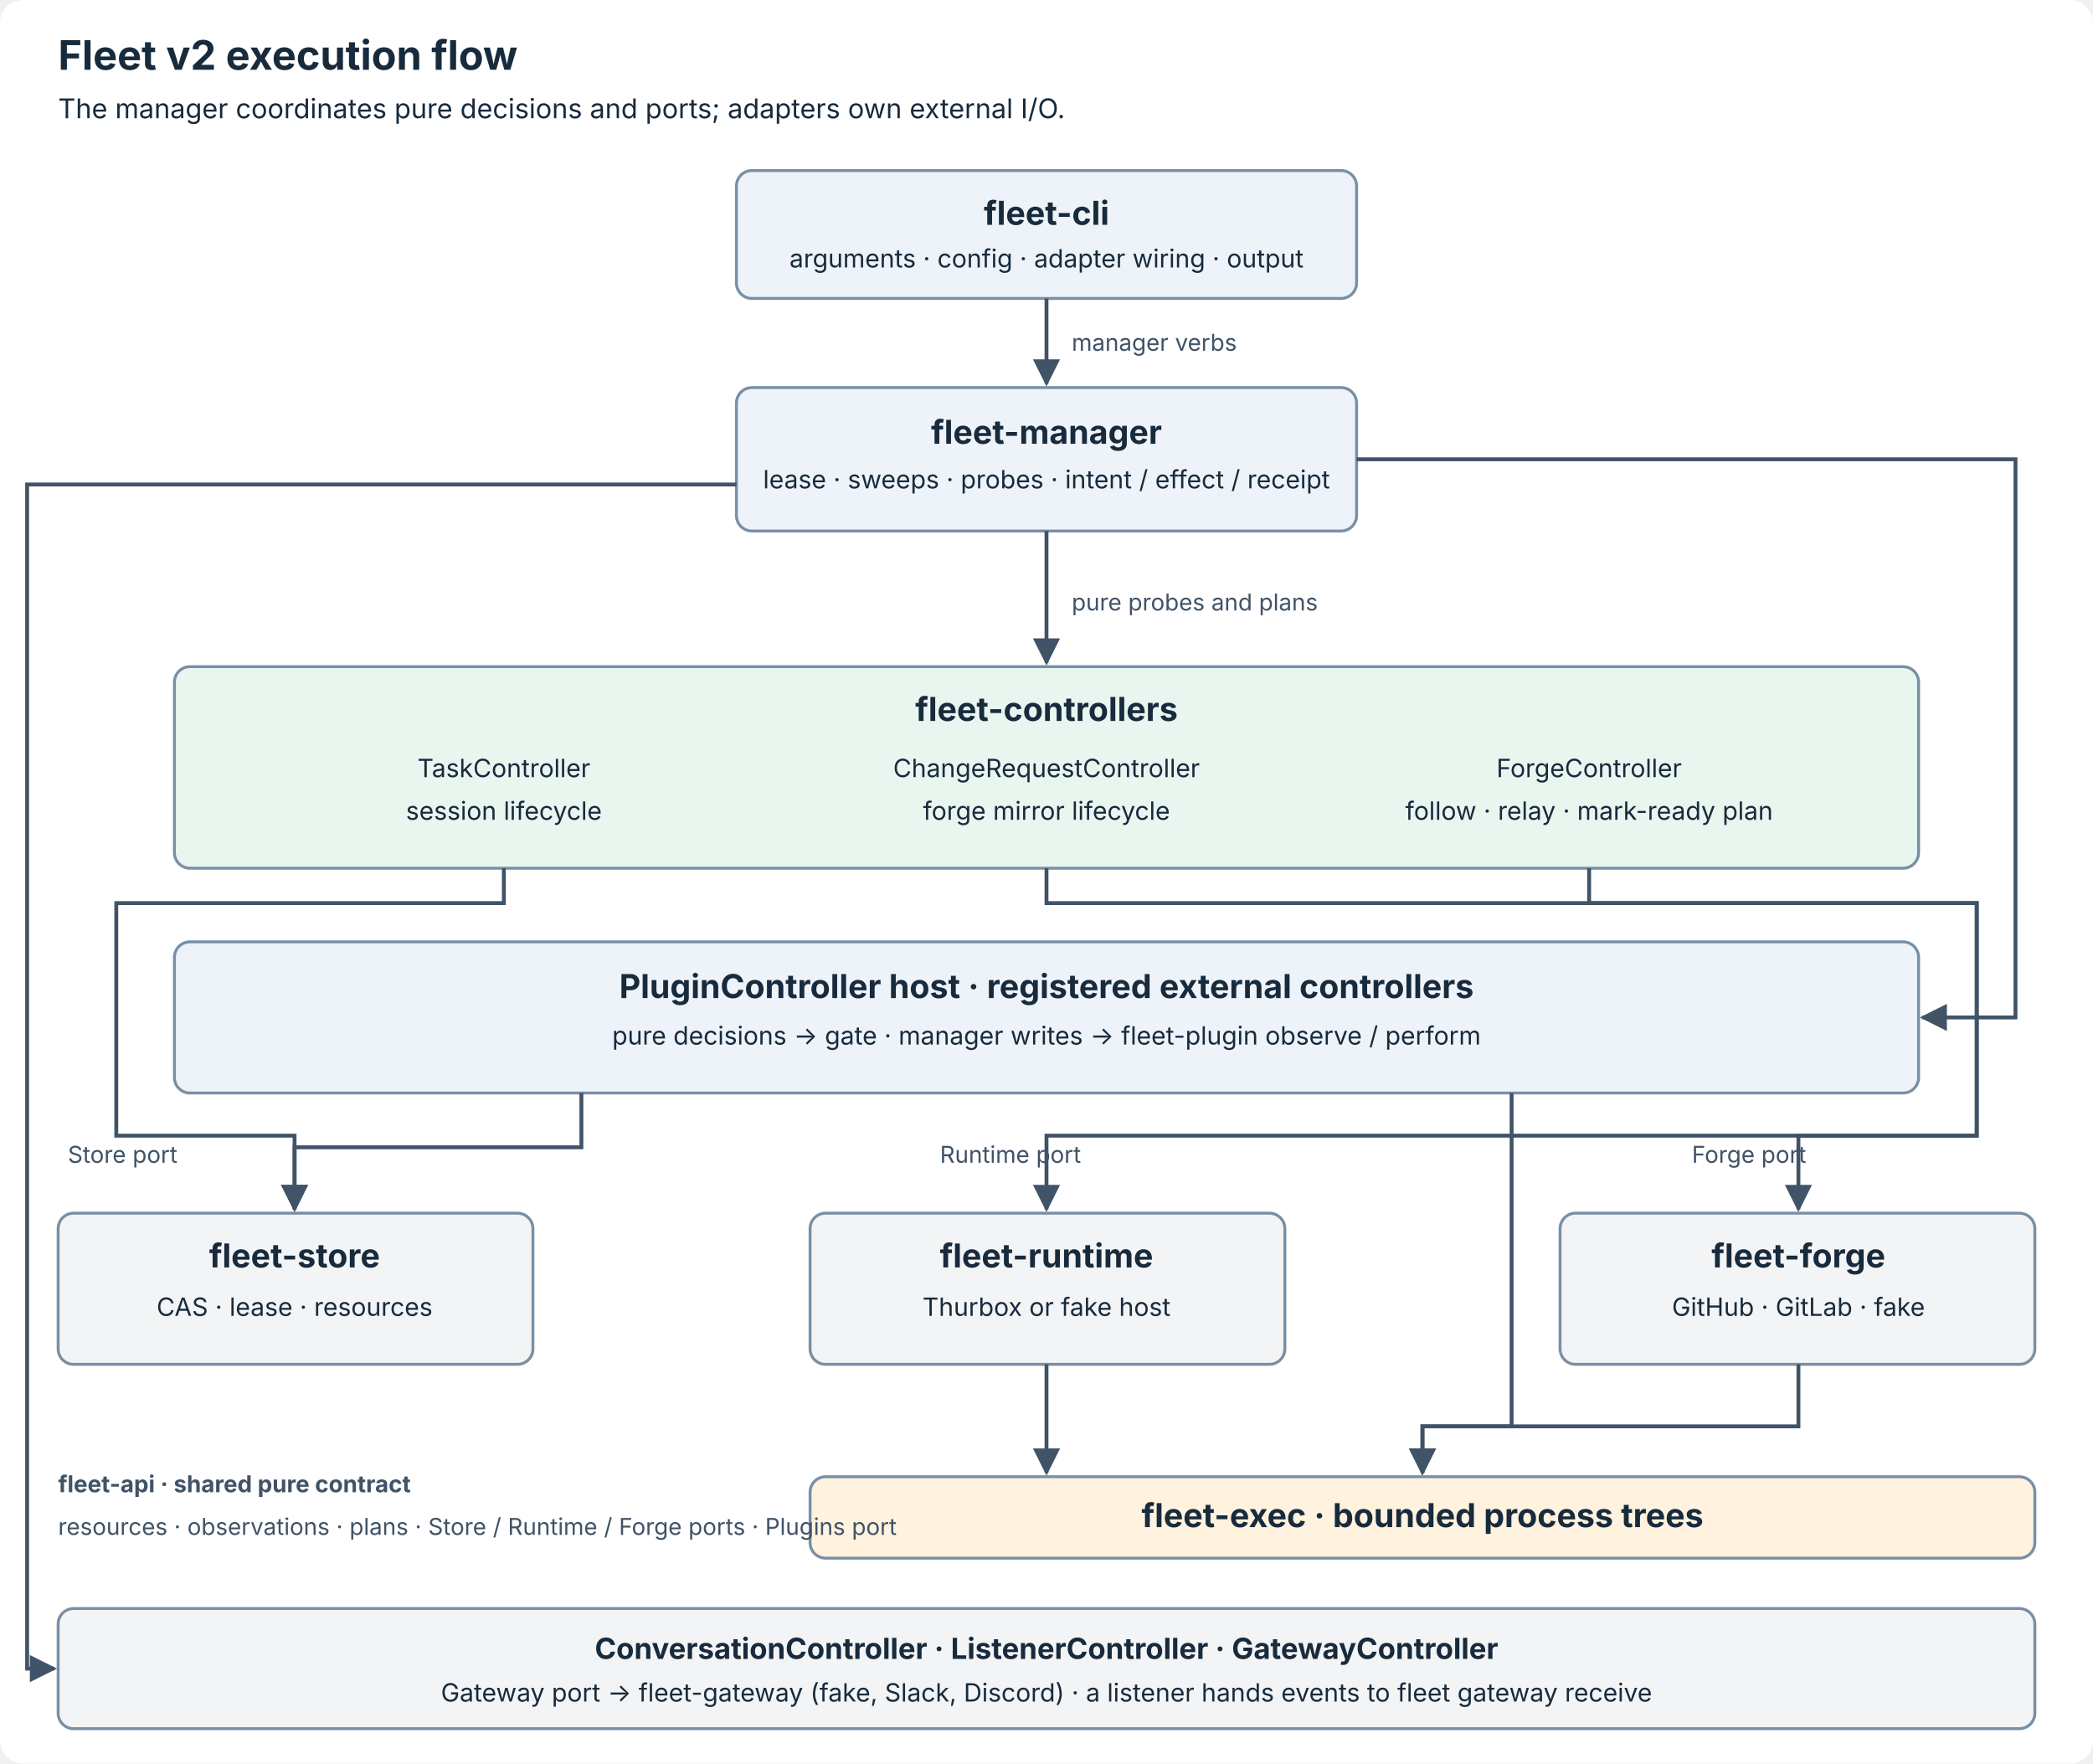
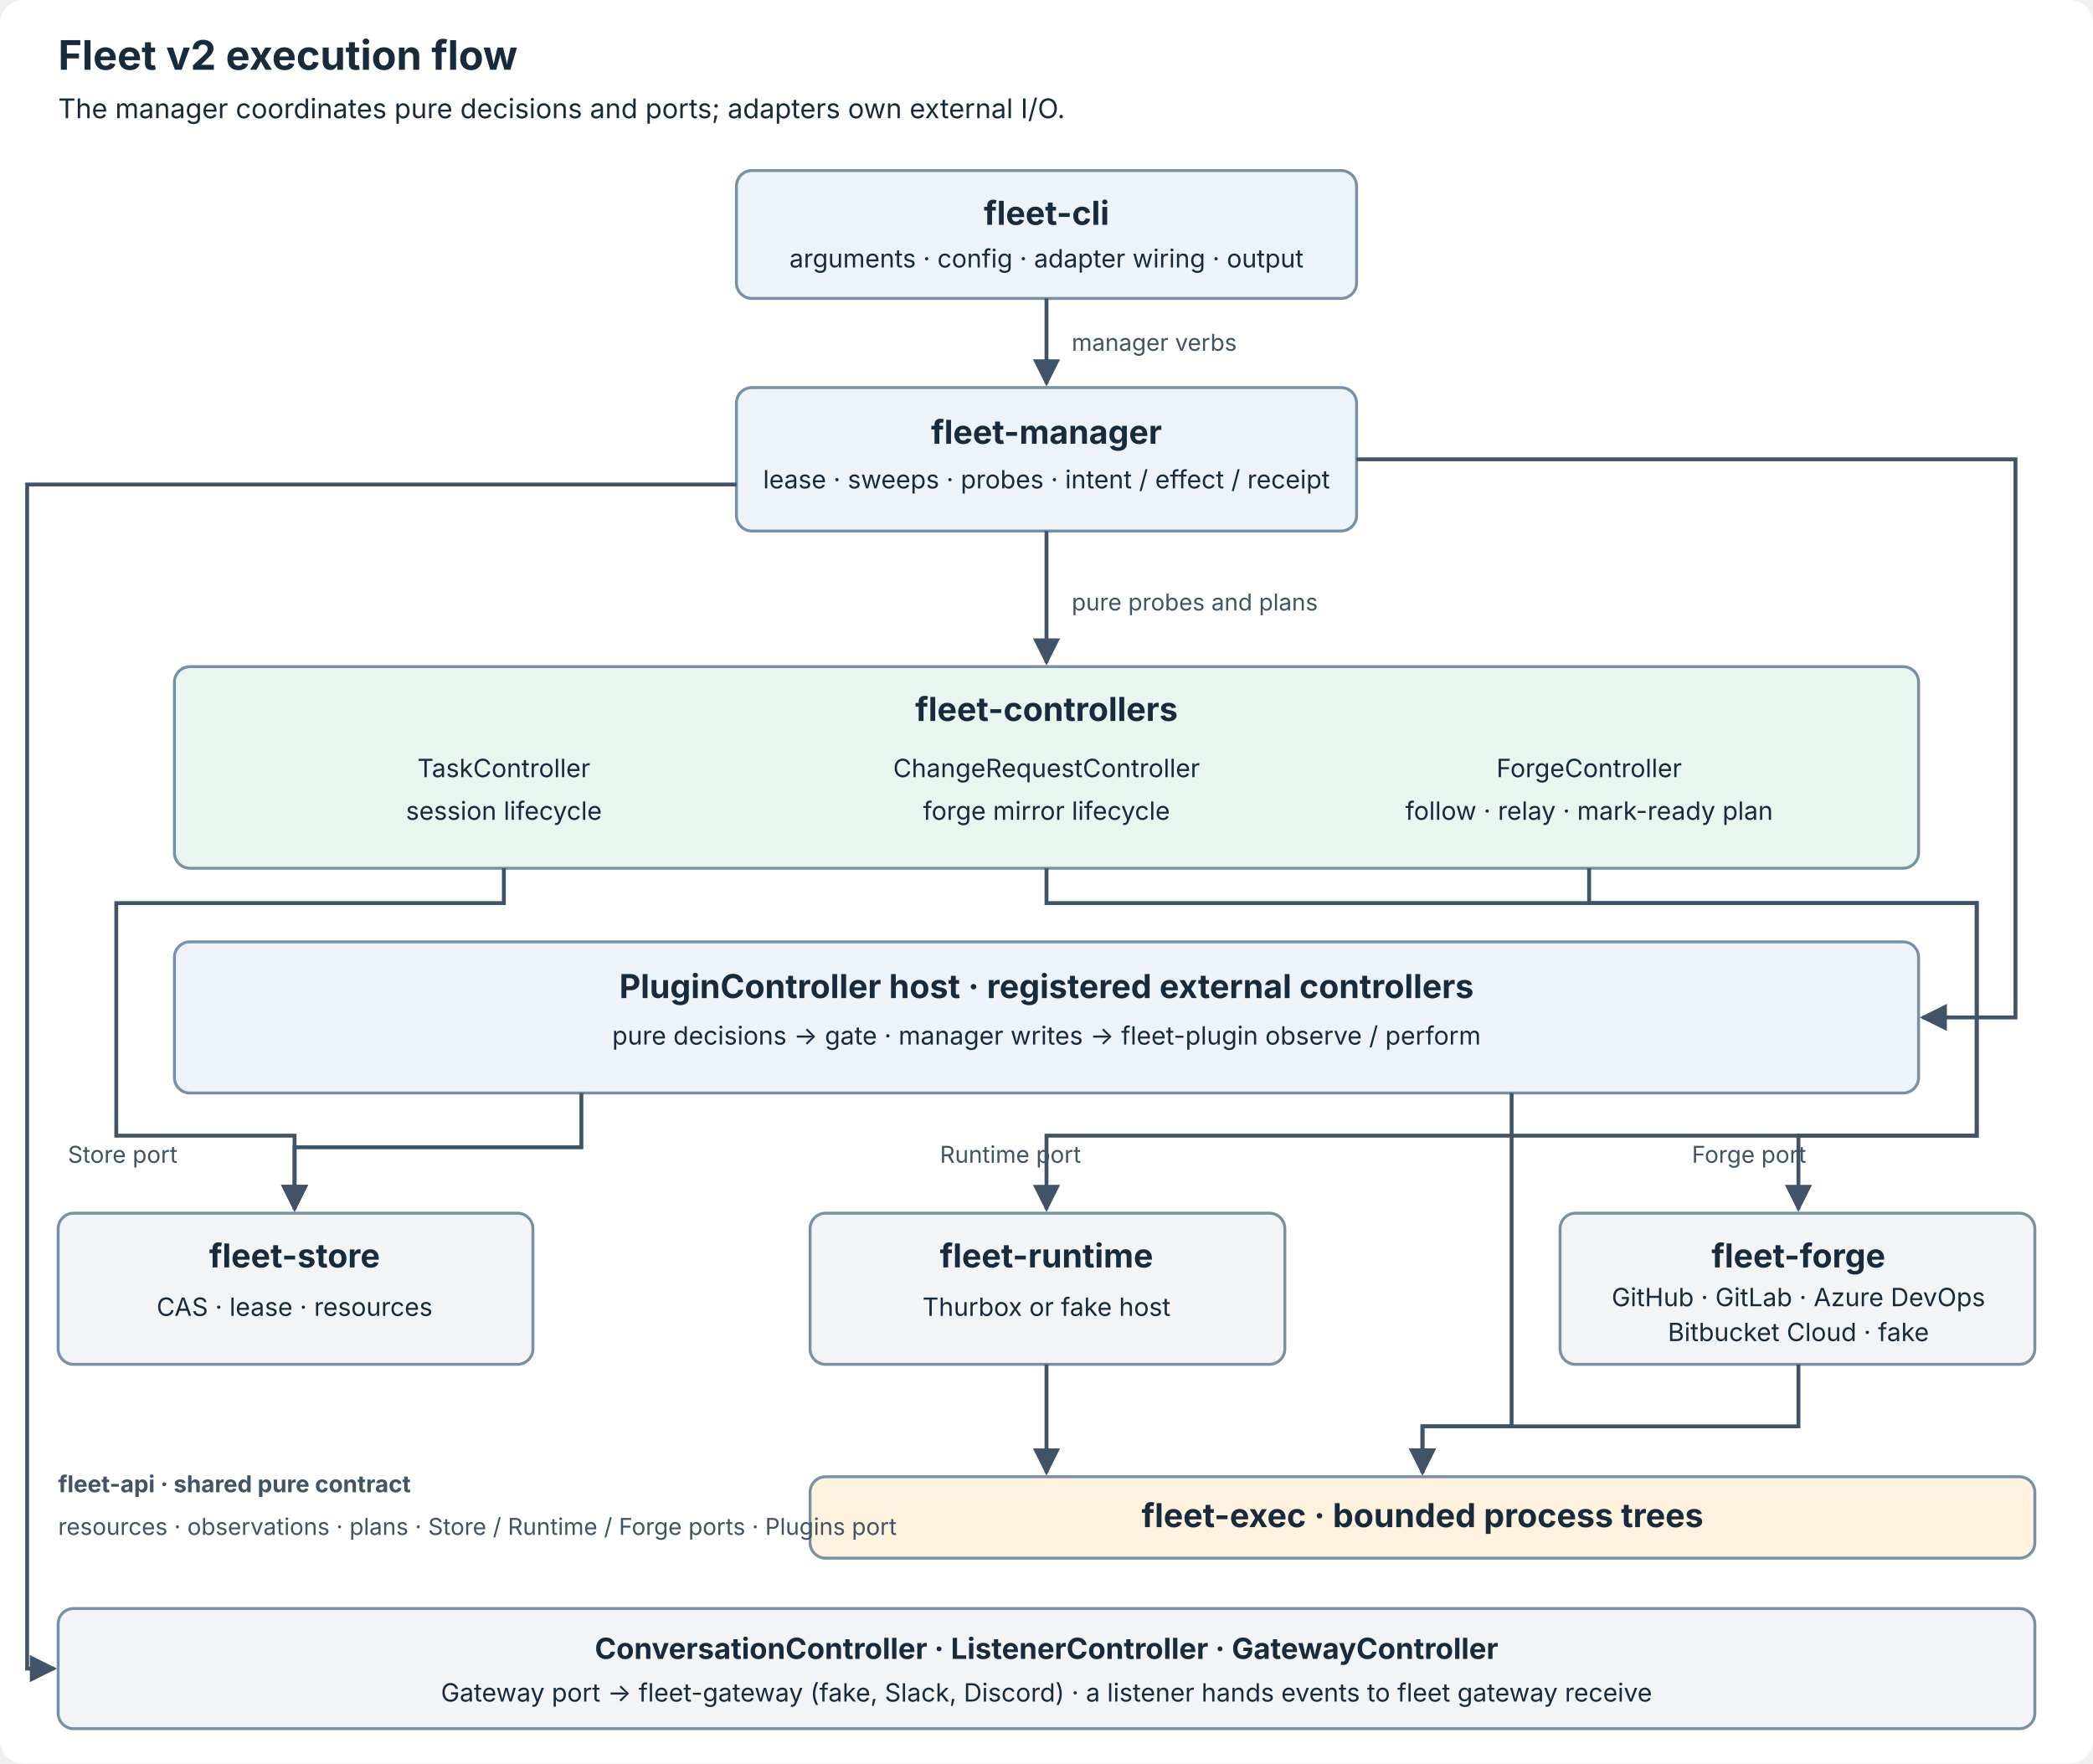
<svg xmlns="http://www.w3.org/2000/svg" viewBox="0 0 1080 910" role="img" aria-labelledby="title desc">
  <style>
  svg { color-scheme:light dark } .background{fill:#fff} .ink{fill:#182b3d} .muted{fill:#405367}
  .box{stroke:#7890a6;stroke-width:1.5} .pure{fill:#e9f5ef} .orchestration{fill:#edf3f8} .adapter{fill:#f3f4f5} .process{fill:#fff2de}
  .arrow{fill:none;stroke:#405367;stroke-width:2;marker-end:url(#arrow)} .arrowhead{fill:#405367}
  @media (prefers-color-scheme: light) { .background{fill:#fff} .ink{fill:#182b3d} }
  @media (prefers-color-scheme: dark) { .background{fill:#101820} .ink{fill:#e6edf3} .muted{fill:#a9bdd0} .box{stroke:#71869a} .pure{fill:#173b2d} .orchestration{fill:#1d2a36} .adapter{fill:#202a33} .process{fill:#493517} .arrow{stroke:#a9bdd0} .arrowhead{fill:#a9bdd0} }
</style>
  <defs>
    <marker id="arrow" viewBox="0 0 10 10" refX="9" refY="5" markerWidth="7" markerHeight="7" orient="auto">
      <path class="arrowhead" d="M0 0 L10 5 L0 10 Z" />
    </marker>
  </defs>
  <rect class="background" width="1080" height="910" rx="12" />
  <g font-family="system-ui,-apple-system,Segoe UI,sans-serif" class="ink">
    <text x="30" y="36" font-size="21" font-weight="700">Fleet v2 execution flow</text>
    <text x="30" y="61" font-size="14">The manager coordinates pure decisions and ports; adapters own external I/O.</text>
    <g class="box">
      <rect class="orchestration" x="380" y="88" width="320" height="66" rx="8" />
      <rect class="orchestration" x="380" y="200" width="320" height="74" rx="8" />
      <rect class="pure" x="90" y="344" width="900" height="104" rx="8" />
      <rect class="orchestration" x="90" y="486" width="900" height="78" rx="8" />
      <rect class="adapter" x="30" y="626" width="245" height="78" rx="8" />
      <rect class="adapter" x="418" y="626" width="245" height="78" rx="8" />
      <rect class="adapter" x="805" y="626" width="245" height="78" rx="8" />
      <rect class="process" x="418" y="762" width="632" height="42" rx="8" />
      <rect class="adapter" x="30" y="830" width="1020" height="62" rx="8" />
    </g>
    <g text-anchor="middle">
      <g font-size="17" font-weight="650">
        <text x="540" y="116">fleet-cli</text>
        <text x="540" y="229">fleet-manager</text>
        <text x="540" y="372">fleet-controllers</text>
        <text x="540" y="515">PluginController host · registered external controllers</text>
        <text x="152" y="654">fleet-store</text>
        <text x="540" y="654">fleet-runtime</text>
        <text x="928" y="654">fleet-forge</text>
        <text x="734" y="788">fleet-exec · bounded process trees</text>
      </g>
      <g font-size="13">
        <text x="540" y="138">arguments · config · adapter wiring · output</text>
        <text x="540" y="252">lease · sweeps · probes · intent / effect / receipt</text>
        <text x="260" y="401">TaskController</text>
        <text x="540" y="401">ChangeRequestController</text>
        <text x="820" y="401">ForgeController</text>
        <text x="260" y="423">session lifecycle</text>
        <text x="540" y="423">forge mirror lifecycle</text>
        <text x="820" y="423">follow · relay · mark-ready plan</text>
        <text x="540" y="539">pure decisions → gate · manager writes → fleet-plugin observe / perform</text>
        <text x="152" y="679">CAS · lease · resources</text>
        <text x="540" y="679">Thurbox or fake host</text>
-         <text x="928" y="679">GitHub · GitLab · fake</text>
+         <text x="928" y="674">GitHub · GitLab · Azure DevOps</text>
+         <text x="928" y="692">Bitbucket Cloud · fake</text>
      </g>
    </g>
    <g class="arrow">
      <path d="M540 154 V198" />
      <path d="M540 274 V342" />
      <path d="M260 448 V466 H60 V586 H152 V624" />
      <path d="M540 448 V466 H1020 V586 H540 V624" />
      <path d="M820 448 V466 H1020 V586 H928 V624" />
      <path d="M700 237 H1040 V525 H992" />
      <path d="M300 564 V592 H152 V624" />
      <path d="M780 564 V736 H734 V760" />
      <path d="M540 704 V760" />
      <path d="M928 704 V736 H734 V760" />
    </g>
    <text x="540" y="856" font-size="15" font-weight="650" text-anchor="middle">ConversationController · ListenerController · GatewayController</text>
    <text x="540" y="878" font-size="13" text-anchor="middle">Gateway port → fleet-gateway (fake, Slack, Discord) · a listener hands events to fleet gateway receive</text>
    <path class="arrow" d="M380 250 H14 V861 H28" />
    <g class="muted" font-size="12">
      <text x="553" y="181">manager verbs</text>
      <text x="553" y="315">pure probes and plans</text>
      <text x="35" y="600">Store port</text>
      <text x="485" y="600">Runtime port</text>
      <text x="873" y="600">Forge port</text>
      <text x="30" y="770" font-weight="650">fleet-api · shared pure contract</text>
      <text x="30" y="792">resources · observations · plans · Store / Runtime / Forge ports · Plugins port</text>
    </g>
  </g>
</svg>
